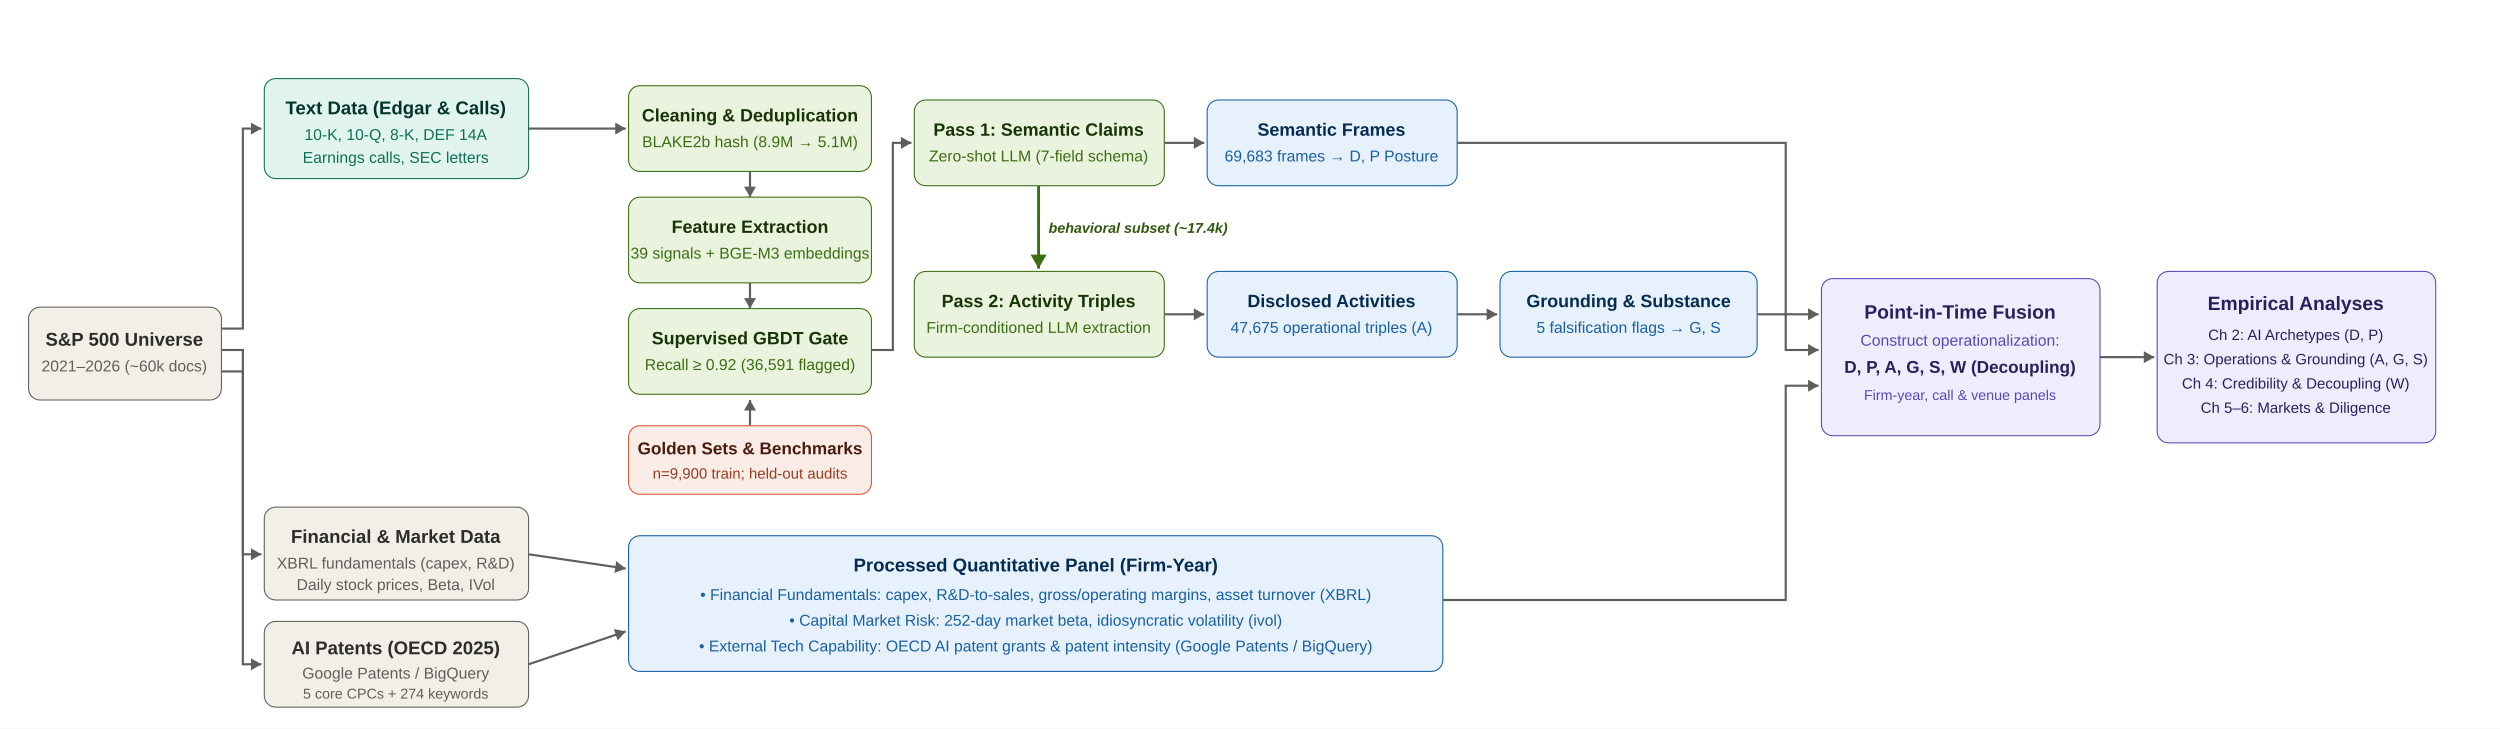
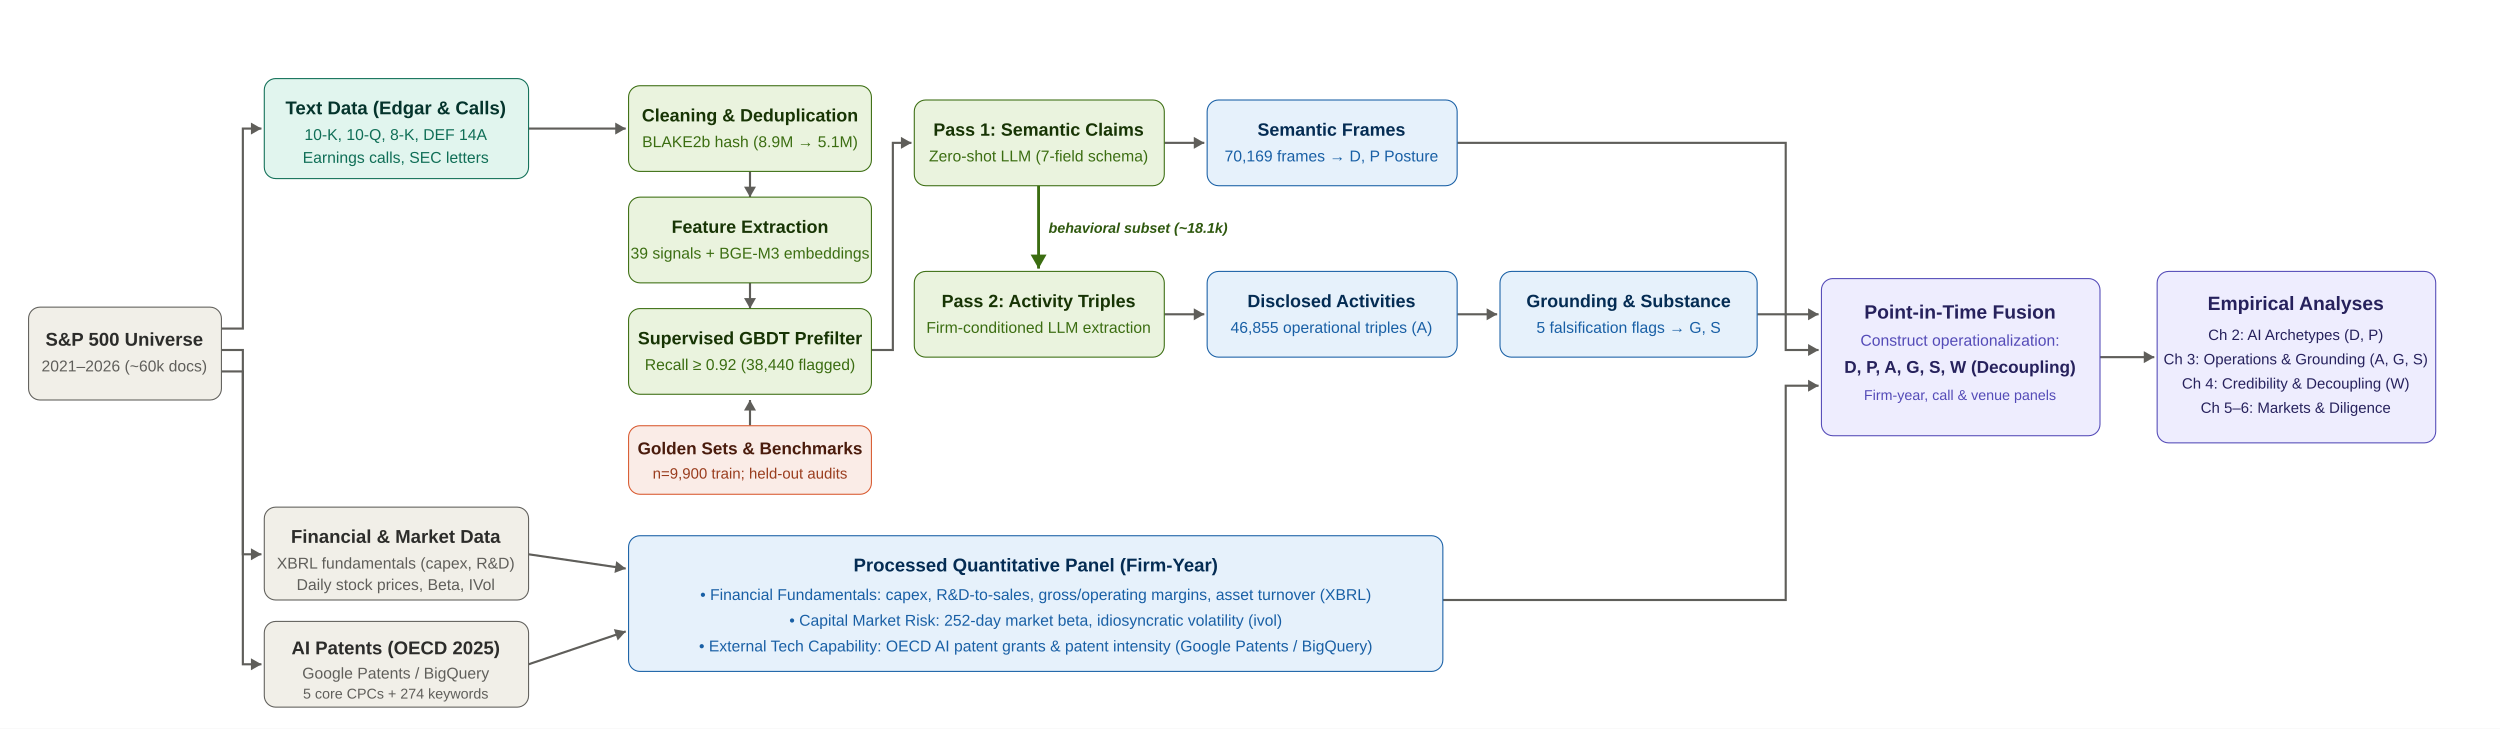
<svg xmlns="http://www.w3.org/2000/svg" width="1750" height="510" viewBox="0 0 1750 510" font-family="Arial, Helvetica, sans-serif">
  <defs>
    <marker id="arrow" viewBox="0 0 10 10" refX="8" refY="5" markerWidth="7" markerHeight="7" orient="auto-start-reverse">
      <path d="M1 1L8 5L1 9Z" fill="#5F5E5A" />
    </marker>
    <marker id="arrow-green" viewBox="0 0 10 10" refX="8" refY="5" markerWidth="7" markerHeight="7" orient="auto-start-reverse">
      <path d="M1 1L8 5L1 9Z" fill="#3B6D11" />
    </marker>
  </defs>
  <rect x="0" y="0" width="1750" height="510" fill="#FFFFFF" />
  <g stroke="#5F5E5A" stroke-width="1.5" fill="none">
    <path d="M155,230 L170,230 L170,90 L183,90" marker-end="url(#arrow)" />
    <path d="M155,245 L170,245 L170,388 L183,388" marker-end="url(#arrow)" />
    <path d="M155,260 L170,260 L170,465 L183,465" marker-end="url(#arrow)" />
    <line x1="370" y1="90" x2="438" y2="90" marker-end="url(#arrow)" />
    <line x1="525" y1="120" x2="525" y2="138" marker-end="url(#arrow)" />
    <line x1="525" y1="198" x2="525" y2="216" marker-end="url(#arrow)" />
    <line x1="525" y1="298" x2="525" y2="280" marker-end="url(#arrow)" />
    <path d="M610,245 L625,245 L625,100 L638,100" marker-end="url(#arrow)" />
    <line x1="815" y1="100" x2="843" y2="100" marker-end="url(#arrow)" />
    <line x1="815" y1="220" x2="843" y2="220" marker-end="url(#arrow)" />
    <line x1="1020" y1="220" x2="1048" y2="220" marker-end="url(#arrow)" />
    <line x1="370" y1="388" x2="438" y2="398" marker-end="url(#arrow)" />
    <line x1="370" y1="465" x2="438" y2="442" marker-end="url(#arrow)" />
    <path d="M1020,100 L1250,100 L1250,220 L1273,220" marker-end="url(#arrow)" />
    <path d="M1230,220 L1250,220 L1250,245 L1273,245" marker-end="url(#arrow)" />
    <path d="M1010,420 L1250,420 L1250,270 L1273,270" marker-end="url(#arrow)" />
    <line x1="1470" y1="250" x2="1508" y2="250" marker-end="url(#arrow)" />
  </g>
  <g stroke="#3B6D11" stroke-width="2.0" fill="none">
    <line x1="727" y1="130" x2="727" y2="188" marker-end="url(#arrow-green)" />
  </g>
-   <text x="734" y="163" font-size="10" fill="#2E580E" font-weight="600" font-style="italic">behavioral subset (~17.4k)</text>
+   <text x="734" y="163" font-size="10" fill="#2E580E" font-weight="600" font-style="italic">behavioral subset (~18.1k)</text>
  <g>
    <rect x="20" y="215" width="135" height="65" rx="8" fill="#F1EFE8" stroke="#5F5E5A" stroke-width="0.75" />
    <text x="87" y="242" text-anchor="middle" font-size="13" font-weight="bold" fill="#2C2C2A">S&amp;P 500 Universe</text>
    <text x="87" y="260" text-anchor="middle" font-size="11" fill="#5F5E5A">2021–2026 (~60k docs)</text>
  </g>
  <g>
    <rect x="185" y="55" width="185" height="70" rx="8" fill="#E1F5EE" stroke="#0F6E56" stroke-width="0.75" />
    <text x="277" y="80" text-anchor="middle" font-size="13" font-weight="bold" fill="#04342C">Text Data (Edgar &amp; Calls)</text>
    <text x="277" y="98" text-anchor="middle" font-size="11" fill="#0F6E56">10-K, 10-Q, 8-K, DEF 14A</text>
    <text x="277" y="114" text-anchor="middle" font-size="11" fill="#0F6E56">Earnings calls, SEC letters</text>
  </g>
  <g>
    <rect x="185" y="355" width="185" height="65" rx="8" fill="#F1EFE8" stroke="#5F5E5A" stroke-width="0.75" />
    <text x="277" y="380" text-anchor="middle" font-size="13" font-weight="bold" fill="#2C2C2A">Financial &amp; Market Data</text>
    <text x="277" y="398" text-anchor="middle" font-size="11" fill="#5F5E5A">XBRL fundamentals (capex, R&amp;D)</text>
    <text x="277" y="413" text-anchor="middle" font-size="11" fill="#5F5E5A">Daily stock prices, Beta, IVol</text>
  </g>
  <g>
    <rect x="185" y="435" width="185" height="60" rx="8" fill="#F1EFE8" stroke="#5F5E5A" stroke-width="0.75" />
    <text x="277" y="458" text-anchor="middle" font-size="13" font-weight="bold" fill="#2C2C2A">AI Patents (OECD 2025)</text>
    <text x="277" y="475" text-anchor="middle" font-size="11" fill="#5F5E5A">Google Patents / BigQuery</text>
    <text x="277" y="489" text-anchor="middle" font-size="10" fill="#5F5E5A">5 core CPCs + 274 keywords</text>
  </g>
  <g>
    <rect x="440" y="60" width="170" height="60" rx="8" fill="#EAF3DE" stroke="#3B6D11" stroke-width="0.75" />
    <text x="525" y="85" text-anchor="middle" font-size="12.5" font-weight="bold" fill="#173404">Cleaning &amp; Deduplication</text>
    <text x="525" y="103" text-anchor="middle" font-size="11" fill="#3B6D11">BLAKE2b hash (8.9M → 5.1M)</text>
  </g>
  <g>
    <rect x="440" y="138" width="170" height="60" rx="8" fill="#EAF3DE" stroke="#3B6D11" stroke-width="0.75" />
    <text x="525" y="163" text-anchor="middle" font-size="12.5" font-weight="bold" fill="#173404">Feature Extraction</text>
    <text x="525" y="181" text-anchor="middle" font-size="11" fill="#3B6D11">39 signals + BGE-M3 embeddings</text>
  </g>
  <g>
    <rect x="440" y="216" width="170" height="60" rx="8" fill="#EAF3DE" stroke="#3B6D11" stroke-width="0.75" />
-     <text x="525" y="241" text-anchor="middle" font-size="12.5" font-weight="bold" fill="#173404">Supervised GBDT Gate</text>
-     <text x="525" y="259" text-anchor="middle" font-size="11" fill="#3B6D11">Recall ≥ 0.92 (36,591 flagged)</text>
+     <text x="525" y="241" text-anchor="middle" font-size="12.5" font-weight="bold" fill="#173404">Supervised GBDT Prefilter</text>
+     <text x="525" y="259" text-anchor="middle" font-size="11" fill="#3B6D11">Recall ≥ 0.92 (38,440 flagged)</text>
  </g>
  <g>
    <rect x="440" y="298" width="170" height="48" rx="8" fill="#FAECE7" stroke="#D85A30" stroke-width="0.75" />
    <text x="525" y="318" text-anchor="middle" font-size="12" font-weight="bold" fill="#4A1B0C">Golden Sets &amp; Benchmarks</text>
    <text x="525" y="335" text-anchor="middle" font-size="10.5" fill="#993C1D">n=9,900 train; held-out audits</text>
  </g>
  <g>
    <rect x="640" y="70" width="175" height="60" rx="8" fill="#EAF3DE" stroke="#3B6D11" stroke-width="0.75" />
    <text x="727" y="95" text-anchor="middle" font-size="12.5" font-weight="bold" fill="#173404">Pass 1: Semantic Claims</text>
    <text x="727" y="113" text-anchor="middle" font-size="11" fill="#3B6D11">Zero-shot LLM (7-field schema)</text>
  </g>
  <g>
    <rect x="640" y="190" width="175" height="60" rx="8" fill="#EAF3DE" stroke="#3B6D11" stroke-width="0.75" />
    <text x="727" y="215" text-anchor="middle" font-size="12.5" font-weight="bold" fill="#173404">Pass 2: Activity Triples</text>
    <text x="727" y="233" text-anchor="middle" font-size="11" fill="#3B6D11">Firm-conditioned LLM extraction</text>
  </g>
  <g>
    <rect x="845" y="70" width="175" height="60" rx="8" fill="#E6F1FB" stroke="#185FA5" stroke-width="0.75" />
    <text x="932" y="95" text-anchor="middle" font-size="12.5" font-weight="bold" fill="#042C53">Semantic Frames</text>
-     <text x="932" y="113" text-anchor="middle" font-size="11" fill="#185FA5">69,683 frames → D, P Posture</text>
+     <text x="932" y="113" text-anchor="middle" font-size="11" fill="#185FA5">70,169 frames → D, P Posture</text>
  </g>
  <g>
    <rect x="845" y="190" width="175" height="60" rx="8" fill="#E6F1FB" stroke="#185FA5" stroke-width="0.75" />
    <text x="932" y="215" text-anchor="middle" font-size="12.5" font-weight="bold" fill="#042C53">Disclosed Activities</text>
-     <text x="932" y="233" text-anchor="middle" font-size="11" fill="#185FA5">47,675 operational triples (A)</text>
+     <text x="932" y="233" text-anchor="middle" font-size="11" fill="#185FA5">46,855 operational triples (A)</text>
  </g>
  <g>
    <rect x="1050" y="190" width="180" height="60" rx="8" fill="#E6F1FB" stroke="#185FA5" stroke-width="0.75" />
    <text x="1140" y="215" text-anchor="middle" font-size="12.5" font-weight="bold" fill="#042C53">Grounding &amp; Substance</text>
    <text x="1140" y="233" text-anchor="middle" font-size="11" fill="#185FA5">5 falsification flags → G, S</text>
  </g>
  <g>
    <rect x="440" y="375" width="570" height="95" rx="8" fill="#E6F1FB" stroke="#185FA5" stroke-width="0.75" />
    <text x="725" y="400" text-anchor="middle" font-size="13" font-weight="bold" fill="#042C53">Processed Quantitative Panel (Firm-Year)</text>
    <text x="725" y="420" text-anchor="middle" font-size="11" fill="#185FA5">• Financial Fundamentals: capex, R&amp;D-to-sales, gross/operating margins, asset turnover (XBRL)</text>
    <text x="725" y="438" text-anchor="middle" font-size="11" fill="#185FA5">• Capital Market Risk: 252-day market beta, idiosyncratic volatility (ivol)</text>
    <text x="725" y="456" text-anchor="middle" font-size="11" fill="#185FA5">• External Tech Capability: OECD AI patent grants &amp; patent intensity (Google Patents / BigQuery)</text>
  </g>
  <g>
    <rect x="1275" y="195" width="195" height="110" rx="8" fill="#EEEDFE" stroke="#534AB7" stroke-width="0.75" />
    <text x="1372" y="223" text-anchor="middle" font-size="13.5" font-weight="bold" fill="#26215C">Point-in-Time Fusion</text>
    <text x="1372" y="242" text-anchor="middle" font-size="11" fill="#534AB7">Construct operationalization:</text>
    <text x="1372" y="261" text-anchor="middle" font-size="12" font-weight="bold" fill="#26215C">D, P, A, G, S, W (Decoupling)</text>
    <text x="1372" y="280" text-anchor="middle" font-size="10" fill="#534AB7">Firm-year, call &amp; venue panels</text>
  </g>
  <g>
    <rect x="1510" y="190" width="195" height="120" rx="8" fill="#EEEDFE" stroke="#534AB7" stroke-width="0.75" />
    <text x="1607" y="217" text-anchor="middle" font-size="13.5" font-weight="bold" fill="#26215C">Empirical Analyses</text>
    <text x="1607" y="238" text-anchor="middle" font-size="10.5" fill="#26215C">Ch 2: AI Archetypes (D, P)</text>
    <text x="1607" y="255" text-anchor="middle" font-size="10.5" fill="#26215C">Ch 3: Operations &amp; Grounding (A, G, S)</text>
    <text x="1607" y="272" text-anchor="middle" font-size="10.5" fill="#26215C">Ch 4: Credibility &amp; Decoupling (W)</text>
    <text x="1607" y="289" text-anchor="middle" font-size="10.5" fill="#26215C">Ch 5–6: Markets &amp; Diligence</text>
  </g>
</svg>
